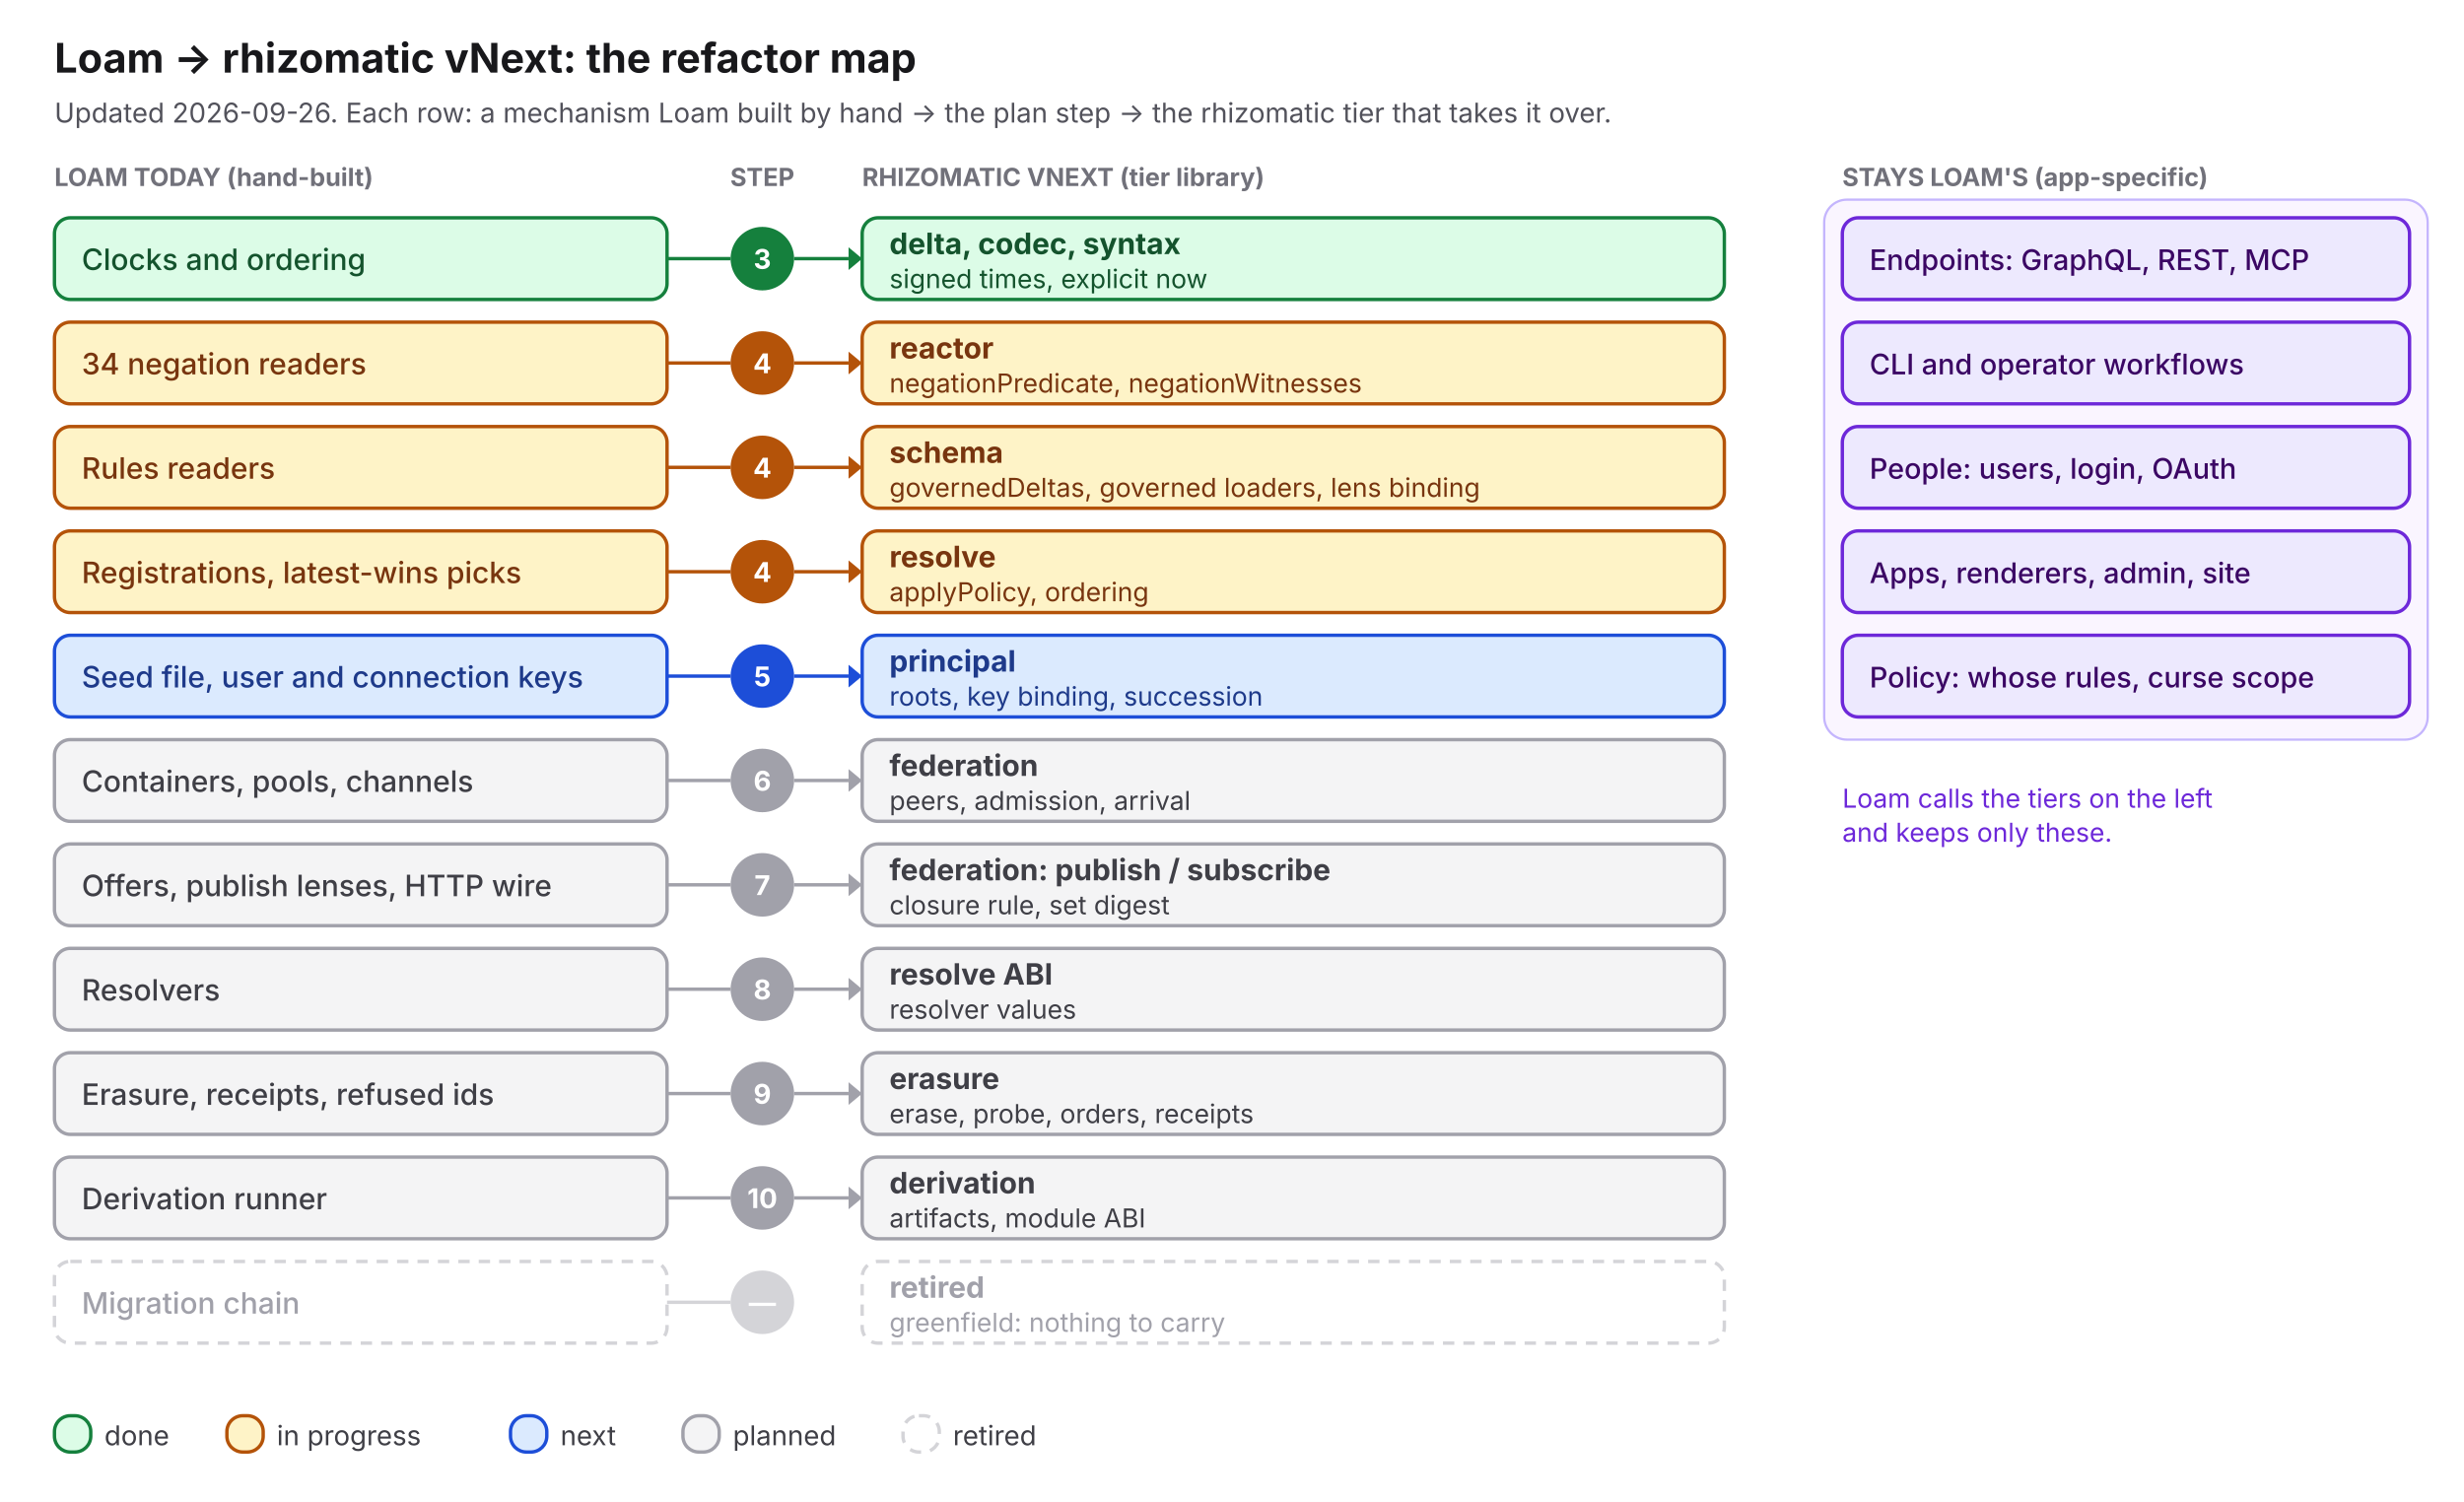
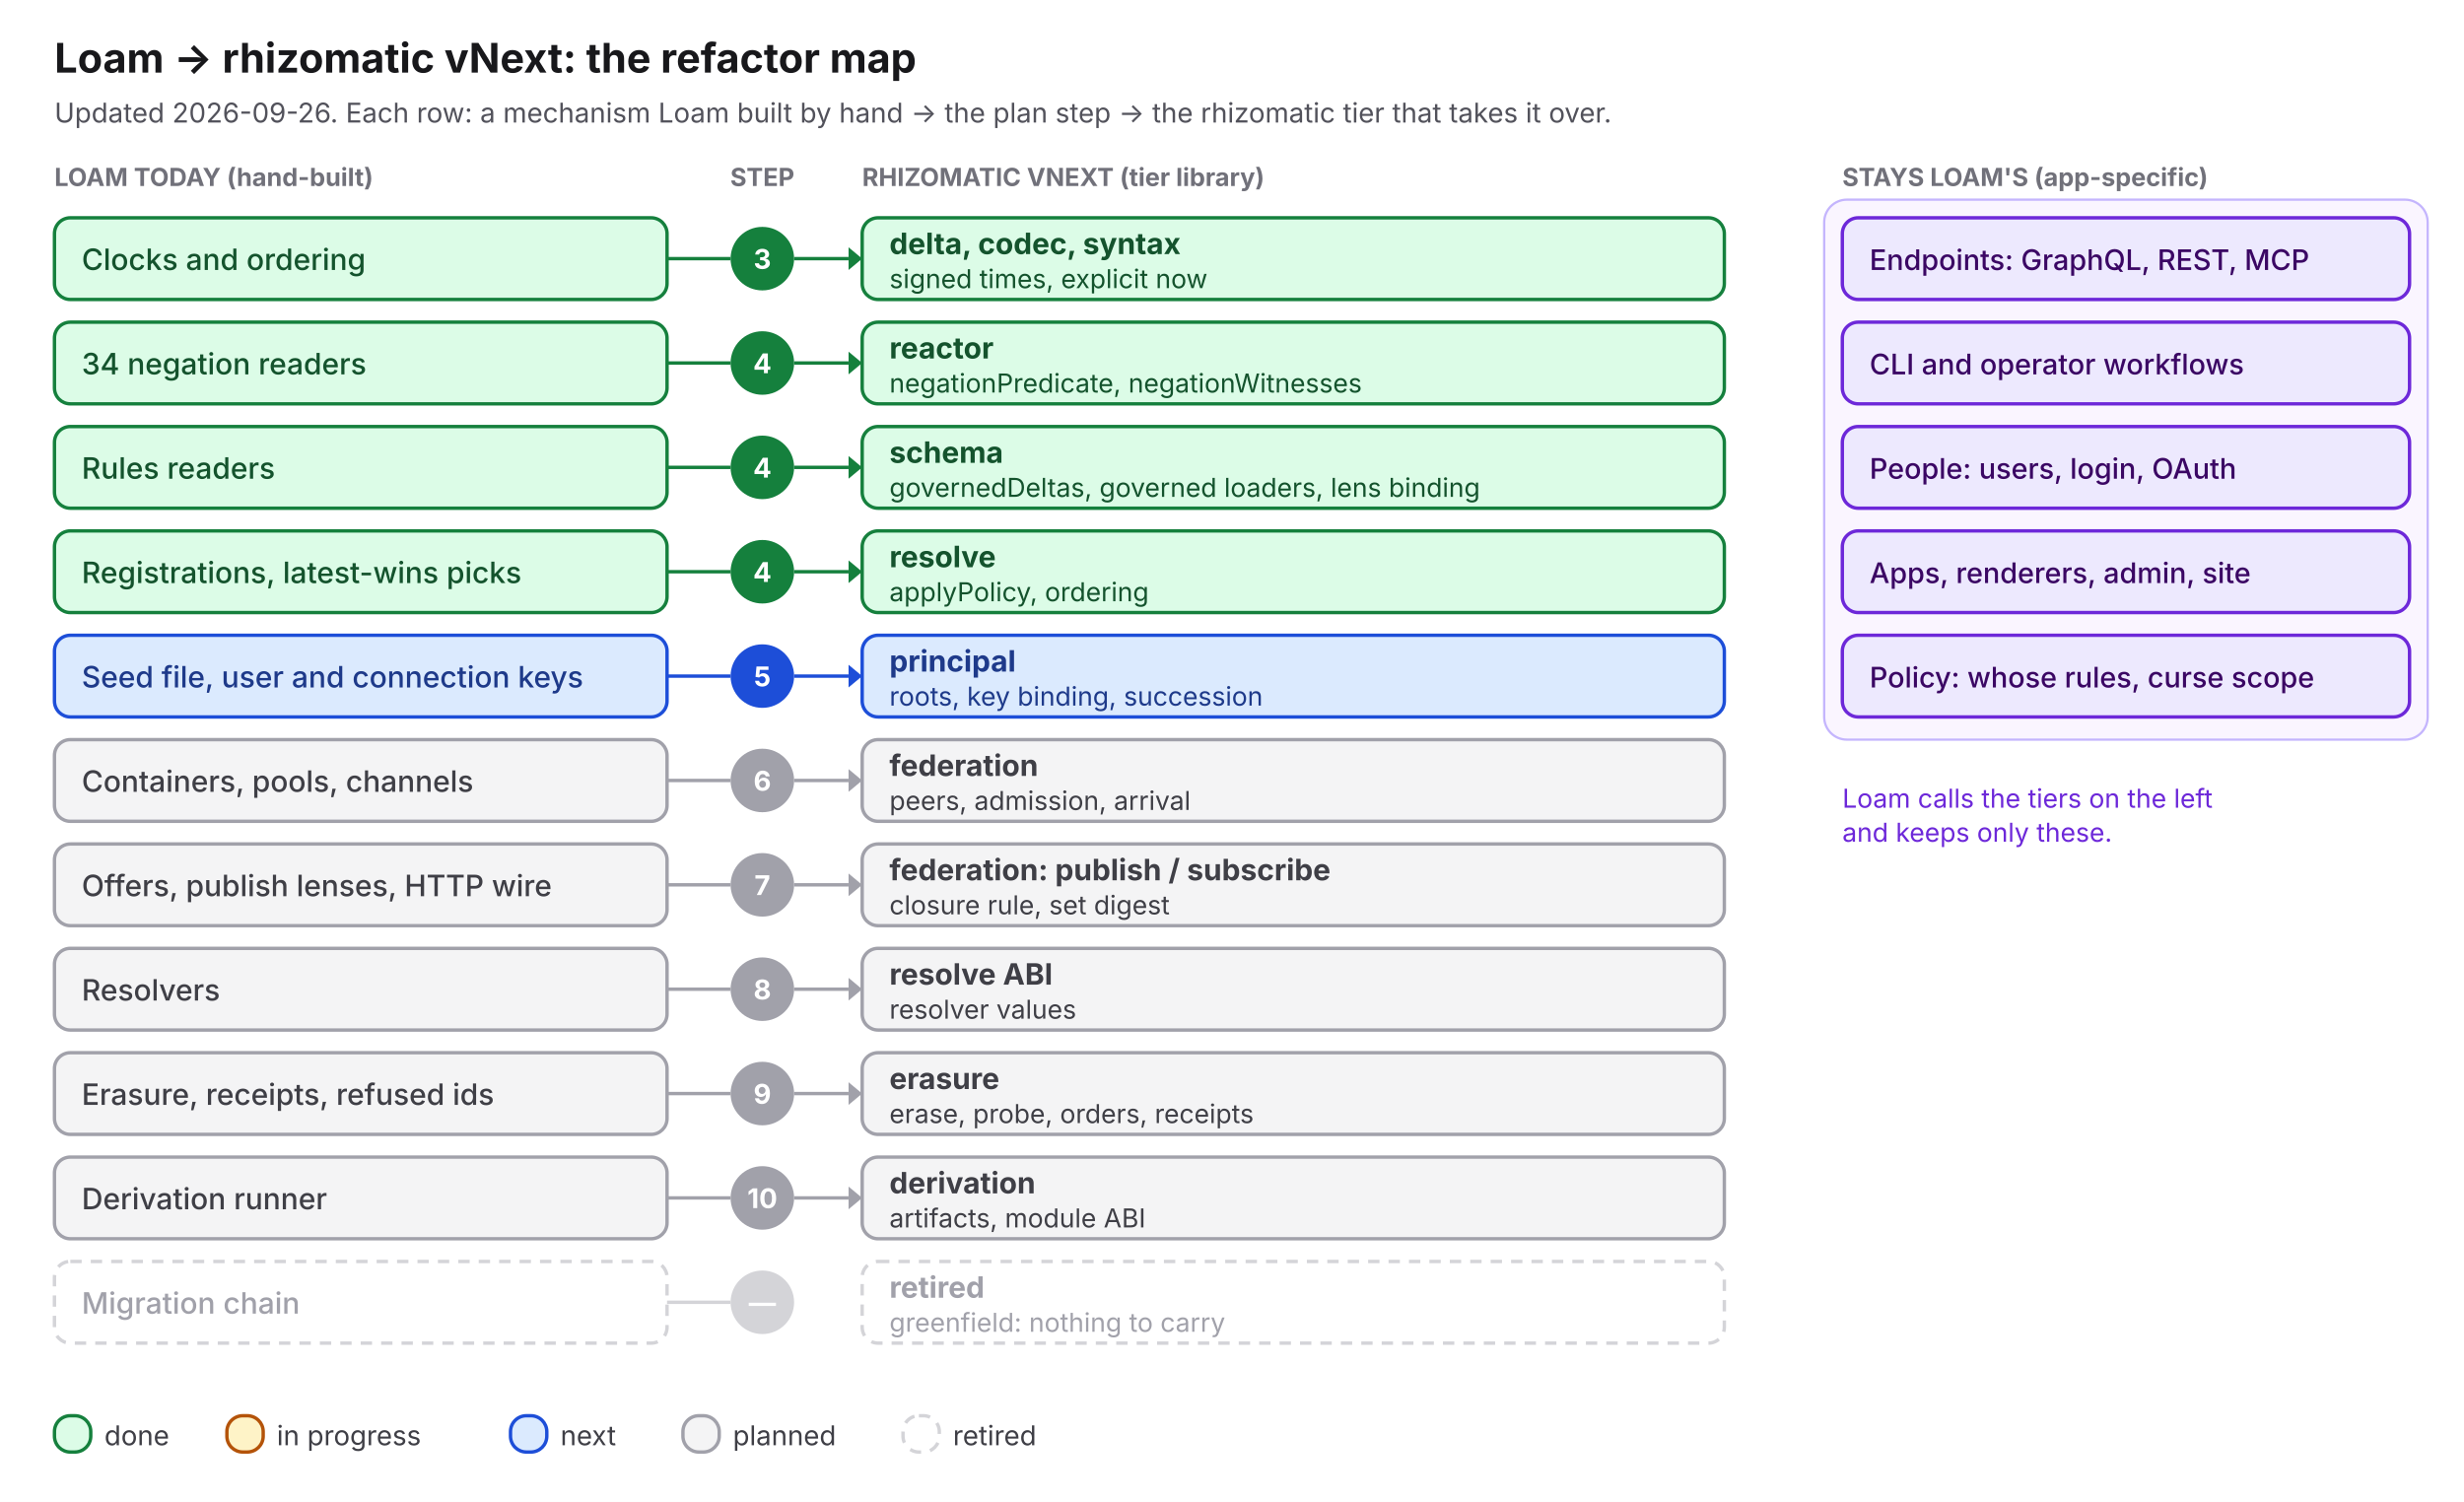
<svg xmlns="http://www.w3.org/2000/svg" width="1086" height="662" viewBox="0 0 1086 662">
  <rect width="1086" height="662" fill="#ffffff" />
  <text x="24" y="32" font-family="ui-sans-serif, system-ui, -apple-system, Segoe UI, sans-serif" font-size="18" font-weight="700" fill="#18181b" text-anchor="start">Loam → rhizomatic vNext: the refactor map</text>
  <text x="24" y="54" font-family="ui-sans-serif, system-ui, -apple-system, Segoe UI, sans-serif" font-size="12" font-weight="400" fill="#52525b" text-anchor="start">Updated 2026-09-26. Each row: a mechanism Loam built by hand → the plan step → the rhizomatic tier that takes it over.</text>
  <text x="24" y="82" font-family="ui-sans-serif, system-ui, -apple-system, Segoe UI, sans-serif" font-size="11" font-weight="700" fill="#71717a" text-anchor="start">LOAM TODAY (hand-built)</text>
  <text x="336" y="82" font-family="ui-sans-serif, system-ui, -apple-system, Segoe UI, sans-serif" font-size="11" font-weight="700" fill="#71717a" text-anchor="middle">STEP</text>
  <text x="380" y="82" font-family="ui-sans-serif, system-ui, -apple-system, Segoe UI, sans-serif" font-size="11" font-weight="700" fill="#71717a" text-anchor="start">RHIZOMATIC VNEXT (tier library)</text>
  <text x="812" y="82" font-family="ui-sans-serif, system-ui, -apple-system, Segoe UI, sans-serif" font-size="11" font-weight="700" fill="#71717a" text-anchor="start">STAYS LOAM'S (app-specific)</text>
  <rect x="24" y="96" width="270" height="36" rx="7" fill="#dcfce7" stroke="#15803d" stroke-width="1.5" />
  <text x="36" y="119" font-family="ui-sans-serif, system-ui, -apple-system, Segoe UI, sans-serif" font-size="13" font-weight="500" fill="#14532d" text-anchor="start">Clocks and ordering</text>
  <circle cx="336" cy="114" r="14" fill="#15803d" />
  <text x="336" y="118.5" font-family="ui-sans-serif, system-ui, -apple-system, Segoe UI, sans-serif" font-size="12" font-weight="700" fill="#ffffff" text-anchor="middle">3</text>
  <line x1="294" y1="114" x2="322" y2="114" stroke="#15803d" stroke-width="1.5" />
  <line x1="350" y1="114" x2="374" y2="114" stroke="#15803d" stroke-width="1.5" />
  <path d="M 374 109 L 380 114 L 374 119 Z" fill="#15803d" />
  <rect x="380" y="96" width="380" height="36" rx="7" fill="#dcfce7" stroke="#15803d" stroke-width="1.5" />
  <text x="392" y="112" font-family="ui-sans-serif, system-ui, -apple-system, Segoe UI, sans-serif" font-size="13" font-weight="700" fill="#14532d" text-anchor="start">delta, codec, syntax</text>
  <text x="392" y="127" font-family="ui-sans-serif, system-ui, -apple-system, Segoe UI, sans-serif" font-size="11.5" font-weight="400" fill="#14532d" text-anchor="start">signed times, explicit now</text>
-   <rect x="24" y="142" width="270" height="36" rx="7" fill="#fef3c7" stroke="#b45309" stroke-width="1.5" />
-   <text x="36" y="165" font-family="ui-sans-serif, system-ui, -apple-system, Segoe UI, sans-serif" font-size="13" font-weight="500" fill="#78350f" text-anchor="start">34 negation readers</text>
-   <circle cx="336" cy="160" r="14" fill="#b45309" />
+   <rect x="24" y="142" width="270" height="36" rx="7" fill="#dcfce7" stroke="#15803d" stroke-width="1.5" />
+   <text x="36" y="165" font-family="ui-sans-serif, system-ui, -apple-system, Segoe UI, sans-serif" font-size="13" font-weight="500" fill="#14532d" text-anchor="start">34 negation readers</text>
+   <circle cx="336" cy="160" r="14" fill="#15803d" />
  <text x="336" y="164.5" font-family="ui-sans-serif, system-ui, -apple-system, Segoe UI, sans-serif" font-size="12" font-weight="700" fill="#ffffff" text-anchor="middle">4</text>
-   <line x1="294" y1="160" x2="322" y2="160" stroke="#b45309" stroke-width="1.5" />
-   <line x1="350" y1="160" x2="374" y2="160" stroke="#b45309" stroke-width="1.5" />
-   <path d="M 374 155 L 380 160 L 374 165 Z" fill="#b45309" />
-   <rect x="380" y="142" width="380" height="36" rx="7" fill="#fef3c7" stroke="#b45309" stroke-width="1.5" />
-   <text x="392" y="158" font-family="ui-sans-serif, system-ui, -apple-system, Segoe UI, sans-serif" font-size="13" font-weight="700" fill="#78350f" text-anchor="start">reactor</text>
-   <text x="392" y="173" font-family="ui-sans-serif, system-ui, -apple-system, Segoe UI, sans-serif" font-size="11.5" font-weight="400" fill="#78350f" text-anchor="start">negationPredicate, negationWitnesses</text>
-   <rect x="24" y="188" width="270" height="36" rx="7" fill="#fef3c7" stroke="#b45309" stroke-width="1.5" />
-   <text x="36" y="211" font-family="ui-sans-serif, system-ui, -apple-system, Segoe UI, sans-serif" font-size="13" font-weight="500" fill="#78350f" text-anchor="start">Rules readers</text>
-   <circle cx="336" cy="206" r="14" fill="#b45309" />
+   <line x1="294" y1="160" x2="322" y2="160" stroke="#15803d" stroke-width="1.5" />
+   <line x1="350" y1="160" x2="374" y2="160" stroke="#15803d" stroke-width="1.5" />
+   <path d="M 374 155 L 380 160 L 374 165 Z" fill="#15803d" />
+   <rect x="380" y="142" width="380" height="36" rx="7" fill="#dcfce7" stroke="#15803d" stroke-width="1.5" />
+   <text x="392" y="158" font-family="ui-sans-serif, system-ui, -apple-system, Segoe UI, sans-serif" font-size="13" font-weight="700" fill="#14532d" text-anchor="start">reactor</text>
+   <text x="392" y="173" font-family="ui-sans-serif, system-ui, -apple-system, Segoe UI, sans-serif" font-size="11.5" font-weight="400" fill="#14532d" text-anchor="start">negationPredicate, negationWitnesses</text>
+   <rect x="24" y="188" width="270" height="36" rx="7" fill="#dcfce7" stroke="#15803d" stroke-width="1.5" />
+   <text x="36" y="211" font-family="ui-sans-serif, system-ui, -apple-system, Segoe UI, sans-serif" font-size="13" font-weight="500" fill="#14532d" text-anchor="start">Rules readers</text>
+   <circle cx="336" cy="206" r="14" fill="#15803d" />
  <text x="336" y="210.5" font-family="ui-sans-serif, system-ui, -apple-system, Segoe UI, sans-serif" font-size="12" font-weight="700" fill="#ffffff" text-anchor="middle">4</text>
-   <line x1="294" y1="206" x2="322" y2="206" stroke="#b45309" stroke-width="1.5" />
-   <line x1="350" y1="206" x2="374" y2="206" stroke="#b45309" stroke-width="1.5" />
-   <path d="M 374 201 L 380 206 L 374 211 Z" fill="#b45309" />
-   <rect x="380" y="188" width="380" height="36" rx="7" fill="#fef3c7" stroke="#b45309" stroke-width="1.5" />
-   <text x="392" y="204" font-family="ui-sans-serif, system-ui, -apple-system, Segoe UI, sans-serif" font-size="13" font-weight="700" fill="#78350f" text-anchor="start">schema</text>
-   <text x="392" y="219" font-family="ui-sans-serif, system-ui, -apple-system, Segoe UI, sans-serif" font-size="11.5" font-weight="400" fill="#78350f" text-anchor="start">governedDeltas, governed loaders, lens binding</text>
-   <rect x="24" y="234" width="270" height="36" rx="7" fill="#fef3c7" stroke="#b45309" stroke-width="1.5" />
-   <text x="36" y="257" font-family="ui-sans-serif, system-ui, -apple-system, Segoe UI, sans-serif" font-size="13" font-weight="500" fill="#78350f" text-anchor="start">Registrations, latest-wins picks</text>
-   <circle cx="336" cy="252" r="14" fill="#b45309" />
+   <line x1="294" y1="206" x2="322" y2="206" stroke="#15803d" stroke-width="1.5" />
+   <line x1="350" y1="206" x2="374" y2="206" stroke="#15803d" stroke-width="1.5" />
+   <path d="M 374 201 L 380 206 L 374 211 Z" fill="#15803d" />
+   <rect x="380" y="188" width="380" height="36" rx="7" fill="#dcfce7" stroke="#15803d" stroke-width="1.5" />
+   <text x="392" y="204" font-family="ui-sans-serif, system-ui, -apple-system, Segoe UI, sans-serif" font-size="13" font-weight="700" fill="#14532d" text-anchor="start">schema</text>
+   <text x="392" y="219" font-family="ui-sans-serif, system-ui, -apple-system, Segoe UI, sans-serif" font-size="11.5" font-weight="400" fill="#14532d" text-anchor="start">governedDeltas, governed loaders, lens binding</text>
+   <rect x="24" y="234" width="270" height="36" rx="7" fill="#dcfce7" stroke="#15803d" stroke-width="1.5" />
+   <text x="36" y="257" font-family="ui-sans-serif, system-ui, -apple-system, Segoe UI, sans-serif" font-size="13" font-weight="500" fill="#14532d" text-anchor="start">Registrations, latest-wins picks</text>
+   <circle cx="336" cy="252" r="14" fill="#15803d" />
  <text x="336" y="256.5" font-family="ui-sans-serif, system-ui, -apple-system, Segoe UI, sans-serif" font-size="12" font-weight="700" fill="#ffffff" text-anchor="middle">4</text>
-   <line x1="294" y1="252" x2="322" y2="252" stroke="#b45309" stroke-width="1.5" />
-   <line x1="350" y1="252" x2="374" y2="252" stroke="#b45309" stroke-width="1.5" />
-   <path d="M 374 247 L 380 252 L 374 257 Z" fill="#b45309" />
-   <rect x="380" y="234" width="380" height="36" rx="7" fill="#fef3c7" stroke="#b45309" stroke-width="1.5" />
-   <text x="392" y="250" font-family="ui-sans-serif, system-ui, -apple-system, Segoe UI, sans-serif" font-size="13" font-weight="700" fill="#78350f" text-anchor="start">resolve</text>
-   <text x="392" y="265" font-family="ui-sans-serif, system-ui, -apple-system, Segoe UI, sans-serif" font-size="11.5" font-weight="400" fill="#78350f" text-anchor="start">applyPolicy, ordering</text>
+   <line x1="294" y1="252" x2="322" y2="252" stroke="#15803d" stroke-width="1.5" />
+   <line x1="350" y1="252" x2="374" y2="252" stroke="#15803d" stroke-width="1.5" />
+   <path d="M 374 247 L 380 252 L 374 257 Z" fill="#15803d" />
+   <rect x="380" y="234" width="380" height="36" rx="7" fill="#dcfce7" stroke="#15803d" stroke-width="1.5" />
+   <text x="392" y="250" font-family="ui-sans-serif, system-ui, -apple-system, Segoe UI, sans-serif" font-size="13" font-weight="700" fill="#14532d" text-anchor="start">resolve</text>
+   <text x="392" y="265" font-family="ui-sans-serif, system-ui, -apple-system, Segoe UI, sans-serif" font-size="11.5" font-weight="400" fill="#14532d" text-anchor="start">applyPolicy, ordering</text>
  <rect x="24" y="280" width="270" height="36" rx="7" fill="#dbeafe" stroke="#1d4ed8" stroke-width="1.5" />
  <text x="36" y="303" font-family="ui-sans-serif, system-ui, -apple-system, Segoe UI, sans-serif" font-size="13" font-weight="500" fill="#1e3a8a" text-anchor="start">Seed file, user and connection keys</text>
  <circle cx="336" cy="298" r="14" fill="#1d4ed8" />
  <text x="336" y="302.5" font-family="ui-sans-serif, system-ui, -apple-system, Segoe UI, sans-serif" font-size="12" font-weight="700" fill="#ffffff" text-anchor="middle">5</text>
  <line x1="294" y1="298" x2="322" y2="298" stroke="#1d4ed8" stroke-width="1.5" />
  <line x1="350" y1="298" x2="374" y2="298" stroke="#1d4ed8" stroke-width="1.5" />
  <path d="M 374 293 L 380 298 L 374 303 Z" fill="#1d4ed8" />
  <rect x="380" y="280" width="380" height="36" rx="7" fill="#dbeafe" stroke="#1d4ed8" stroke-width="1.5" />
  <text x="392" y="296" font-family="ui-sans-serif, system-ui, -apple-system, Segoe UI, sans-serif" font-size="13" font-weight="700" fill="#1e3a8a" text-anchor="start">principal</text>
  <text x="392" y="311" font-family="ui-sans-serif, system-ui, -apple-system, Segoe UI, sans-serif" font-size="11.5" font-weight="400" fill="#1e3a8a" text-anchor="start">roots, key binding, succession</text>
  <rect x="24" y="326" width="270" height="36" rx="7" fill="#f4f4f5" stroke="#a1a1aa" stroke-width="1.5" />
  <text x="36" y="349" font-family="ui-sans-serif, system-ui, -apple-system, Segoe UI, sans-serif" font-size="13" font-weight="500" fill="#3f3f46" text-anchor="start">Containers, pools, channels</text>
  <circle cx="336" cy="344" r="14" fill="#a1a1aa" />
  <text x="336" y="348.5" font-family="ui-sans-serif, system-ui, -apple-system, Segoe UI, sans-serif" font-size="12" font-weight="700" fill="#ffffff" text-anchor="middle">6</text>
  <line x1="294" y1="344" x2="322" y2="344" stroke="#a1a1aa" stroke-width="1.5" />
  <line x1="350" y1="344" x2="374" y2="344" stroke="#a1a1aa" stroke-width="1.5" />
  <path d="M 374 339 L 380 344 L 374 349 Z" fill="#a1a1aa" />
  <rect x="380" y="326" width="380" height="36" rx="7" fill="#f4f4f5" stroke="#a1a1aa" stroke-width="1.5" />
  <text x="392" y="342" font-family="ui-sans-serif, system-ui, -apple-system, Segoe UI, sans-serif" font-size="13" font-weight="700" fill="#3f3f46" text-anchor="start">federation</text>
  <text x="392" y="357" font-family="ui-sans-serif, system-ui, -apple-system, Segoe UI, sans-serif" font-size="11.5" font-weight="400" fill="#3f3f46" text-anchor="start">peers, admission, arrival</text>
  <rect x="24" y="372" width="270" height="36" rx="7" fill="#f4f4f5" stroke="#a1a1aa" stroke-width="1.5" />
  <text x="36" y="395" font-family="ui-sans-serif, system-ui, -apple-system, Segoe UI, sans-serif" font-size="13" font-weight="500" fill="#3f3f46" text-anchor="start">Offers, publish lenses, HTTP wire</text>
  <circle cx="336" cy="390" r="14" fill="#a1a1aa" />
  <text x="336" y="394.5" font-family="ui-sans-serif, system-ui, -apple-system, Segoe UI, sans-serif" font-size="12" font-weight="700" fill="#ffffff" text-anchor="middle">7</text>
  <line x1="294" y1="390" x2="322" y2="390" stroke="#a1a1aa" stroke-width="1.5" />
  <line x1="350" y1="390" x2="374" y2="390" stroke="#a1a1aa" stroke-width="1.5" />
  <path d="M 374 385 L 380 390 L 374 395 Z" fill="#a1a1aa" />
  <rect x="380" y="372" width="380" height="36" rx="7" fill="#f4f4f5" stroke="#a1a1aa" stroke-width="1.5" />
  <text x="392" y="388" font-family="ui-sans-serif, system-ui, -apple-system, Segoe UI, sans-serif" font-size="13" font-weight="700" fill="#3f3f46" text-anchor="start">federation: publish / subscribe</text>
  <text x="392" y="403" font-family="ui-sans-serif, system-ui, -apple-system, Segoe UI, sans-serif" font-size="11.5" font-weight="400" fill="#3f3f46" text-anchor="start">closure rule, set digest</text>
  <rect x="24" y="418" width="270" height="36" rx="7" fill="#f4f4f5" stroke="#a1a1aa" stroke-width="1.5" />
  <text x="36" y="441" font-family="ui-sans-serif, system-ui, -apple-system, Segoe UI, sans-serif" font-size="13" font-weight="500" fill="#3f3f46" text-anchor="start">Resolvers</text>
  <circle cx="336" cy="436" r="14" fill="#a1a1aa" />
  <text x="336" y="440.5" font-family="ui-sans-serif, system-ui, -apple-system, Segoe UI, sans-serif" font-size="12" font-weight="700" fill="#ffffff" text-anchor="middle">8</text>
  <line x1="294" y1="436" x2="322" y2="436" stroke="#a1a1aa" stroke-width="1.5" />
  <line x1="350" y1="436" x2="374" y2="436" stroke="#a1a1aa" stroke-width="1.5" />
  <path d="M 374 431 L 380 436 L 374 441 Z" fill="#a1a1aa" />
  <rect x="380" y="418" width="380" height="36" rx="7" fill="#f4f4f5" stroke="#a1a1aa" stroke-width="1.5" />
  <text x="392" y="434" font-family="ui-sans-serif, system-ui, -apple-system, Segoe UI, sans-serif" font-size="13" font-weight="700" fill="#3f3f46" text-anchor="start">resolve ABI</text>
  <text x="392" y="449" font-family="ui-sans-serif, system-ui, -apple-system, Segoe UI, sans-serif" font-size="11.5" font-weight="400" fill="#3f3f46" text-anchor="start">resolver values</text>
  <rect x="24" y="464" width="270" height="36" rx="7" fill="#f4f4f5" stroke="#a1a1aa" stroke-width="1.5" />
  <text x="36" y="487" font-family="ui-sans-serif, system-ui, -apple-system, Segoe UI, sans-serif" font-size="13" font-weight="500" fill="#3f3f46" text-anchor="start">Erasure, receipts, refused ids</text>
  <circle cx="336" cy="482" r="14" fill="#a1a1aa" />
  <text x="336" y="486.5" font-family="ui-sans-serif, system-ui, -apple-system, Segoe UI, sans-serif" font-size="12" font-weight="700" fill="#ffffff" text-anchor="middle">9</text>
  <line x1="294" y1="482" x2="322" y2="482" stroke="#a1a1aa" stroke-width="1.5" />
  <line x1="350" y1="482" x2="374" y2="482" stroke="#a1a1aa" stroke-width="1.5" />
  <path d="M 374 477 L 380 482 L 374 487 Z" fill="#a1a1aa" />
  <rect x="380" y="464" width="380" height="36" rx="7" fill="#f4f4f5" stroke="#a1a1aa" stroke-width="1.5" />
  <text x="392" y="480" font-family="ui-sans-serif, system-ui, -apple-system, Segoe UI, sans-serif" font-size="13" font-weight="700" fill="#3f3f46" text-anchor="start">erasure</text>
  <text x="392" y="495" font-family="ui-sans-serif, system-ui, -apple-system, Segoe UI, sans-serif" font-size="11.5" font-weight="400" fill="#3f3f46" text-anchor="start">erase, probe, orders, receipts</text>
  <rect x="24" y="510" width="270" height="36" rx="7" fill="#f4f4f5" stroke="#a1a1aa" stroke-width="1.5" />
  <text x="36" y="533" font-family="ui-sans-serif, system-ui, -apple-system, Segoe UI, sans-serif" font-size="13" font-weight="500" fill="#3f3f46" text-anchor="start">Derivation runner</text>
  <circle cx="336" cy="528" r="14" fill="#a1a1aa" />
  <text x="336" y="532.5" font-family="ui-sans-serif, system-ui, -apple-system, Segoe UI, sans-serif" font-size="12" font-weight="700" fill="#ffffff" text-anchor="middle">10</text>
  <line x1="294" y1="528" x2="322" y2="528" stroke="#a1a1aa" stroke-width="1.5" />
  <line x1="350" y1="528" x2="374" y2="528" stroke="#a1a1aa" stroke-width="1.5" />
  <path d="M 374 523 L 380 528 L 374 533 Z" fill="#a1a1aa" />
  <rect x="380" y="510" width="380" height="36" rx="7" fill="#f4f4f5" stroke="#a1a1aa" stroke-width="1.5" />
  <text x="392" y="526" font-family="ui-sans-serif, system-ui, -apple-system, Segoe UI, sans-serif" font-size="13" font-weight="700" fill="#3f3f46" text-anchor="start">derivation</text>
  <text x="392" y="541" font-family="ui-sans-serif, system-ui, -apple-system, Segoe UI, sans-serif" font-size="11.5" font-weight="400" fill="#3f3f46" text-anchor="start">artifacts, module ABI</text>
  <rect x="24" y="556" width="270" height="36" rx="7" fill="#ffffff" stroke="#d4d4d8" stroke-width="1.5" stroke-dasharray="5 4" />
  <text x="36" y="579" font-family="ui-sans-serif, system-ui, -apple-system, Segoe UI, sans-serif" font-size="13" font-weight="500" fill="#a1a1aa" text-anchor="start">Migration chain</text>
  <circle cx="336" cy="574" r="14" fill="#d4d4d8" />
  <text x="336" y="578.5" font-family="ui-sans-serif, system-ui, -apple-system, Segoe UI, sans-serif" font-size="12" font-weight="700" fill="#ffffff" text-anchor="middle">—</text>
  <line x1="294" y1="574" x2="322" y2="574" stroke="#d4d4d8" stroke-width="1.5" />
  <rect x="380" y="556" width="380" height="36" rx="7" fill="#ffffff" stroke="#d4d4d8" stroke-width="1.5" stroke-dasharray="5 4" />
  <text x="392" y="572" font-family="ui-sans-serif, system-ui, -apple-system, Segoe UI, sans-serif" font-size="13" font-weight="700" fill="#a1a1aa" text-anchor="start">retired</text>
  <text x="392" y="587" font-family="ui-sans-serif, system-ui, -apple-system, Segoe UI, sans-serif" font-size="11.5" font-weight="400" fill="#a1a1aa" text-anchor="start">greenfield: nothing to carry</text>
  <rect x="804" y="88" width="266" height="238" rx="10" fill="#faf5ff" stroke="#c4b5fd" />
  <rect x="812" y="96" width="250" height="36" rx="7" fill="#ede9fe" stroke="#6d28d9" stroke-width="1.5" />
  <text x="824" y="119" font-family="ui-sans-serif, system-ui, -apple-system, Segoe UI, sans-serif" font-size="12.5" font-weight="500" fill="#3b0764" text-anchor="start">Endpoints: GraphQL, REST, MCP</text>
  <rect x="812" y="142" width="250" height="36" rx="7" fill="#ede9fe" stroke="#6d28d9" stroke-width="1.5" />
  <text x="824" y="165" font-family="ui-sans-serif, system-ui, -apple-system, Segoe UI, sans-serif" font-size="12.5" font-weight="500" fill="#3b0764" text-anchor="start">CLI and operator workflows</text>
  <rect x="812" y="188" width="250" height="36" rx="7" fill="#ede9fe" stroke="#6d28d9" stroke-width="1.5" />
  <text x="824" y="211" font-family="ui-sans-serif, system-ui, -apple-system, Segoe UI, sans-serif" font-size="12.5" font-weight="500" fill="#3b0764" text-anchor="start">People: users, login, OAuth</text>
  <rect x="812" y="234" width="250" height="36" rx="7" fill="#ede9fe" stroke="#6d28d9" stroke-width="1.5" />
  <text x="824" y="257" font-family="ui-sans-serif, system-ui, -apple-system, Segoe UI, sans-serif" font-size="12.5" font-weight="500" fill="#3b0764" text-anchor="start">Apps, renderers, admin, site</text>
  <rect x="812" y="280" width="250" height="36" rx="7" fill="#ede9fe" stroke="#6d28d9" stroke-width="1.5" />
  <text x="824" y="303" font-family="ui-sans-serif, system-ui, -apple-system, Segoe UI, sans-serif" font-size="12.5" font-weight="500" fill="#3b0764" text-anchor="start">Policy: whose rules, curse scope</text>
  <text x="812" y="356" font-family="ui-sans-serif, system-ui, -apple-system, Segoe UI, sans-serif" font-size="11.5" font-weight="400" fill="#6d28d9" text-anchor="start">Loam calls the tiers on the left</text>
  <text x="812" y="371" font-family="ui-sans-serif, system-ui, -apple-system, Segoe UI, sans-serif" font-size="11.5" font-weight="400" fill="#6d28d9" text-anchor="start">and keeps only these.</text>
  <rect x="24" y="624" width="16" height="16" rx="7" fill="#dcfce7" stroke="#15803d" stroke-width="1.5" />
  <text x="46" y="637" font-family="ui-sans-serif, system-ui, -apple-system, Segoe UI, sans-serif" font-size="12" font-weight="400" fill="#3f3f46" text-anchor="start">done</text>
  <rect x="100" y="624" width="16" height="16" rx="7" fill="#fef3c7" stroke="#b45309" stroke-width="1.5" />
  <text x="122" y="637" font-family="ui-sans-serif, system-ui, -apple-system, Segoe UI, sans-serif" font-size="12" font-weight="400" fill="#3f3f46" text-anchor="start">in progress</text>
  <rect x="225" y="624" width="16" height="16" rx="7" fill="#dbeafe" stroke="#1d4ed8" stroke-width="1.5" />
  <text x="247" y="637" font-family="ui-sans-serif, system-ui, -apple-system, Segoe UI, sans-serif" font-size="12" font-weight="400" fill="#3f3f46" text-anchor="start">next</text>
  <rect x="301" y="624" width="16" height="16" rx="7" fill="#f4f4f5" stroke="#a1a1aa" stroke-width="1.5" />
  <text x="323" y="637" font-family="ui-sans-serif, system-ui, -apple-system, Segoe UI, sans-serif" font-size="12" font-weight="400" fill="#3f3f46" text-anchor="start">planned</text>
  <rect x="398" y="624" width="16" height="16" rx="7" fill="#ffffff" stroke="#d4d4d8" stroke-width="1.5" stroke-dasharray="5 4" />
  <text x="420" y="637" font-family="ui-sans-serif, system-ui, -apple-system, Segoe UI, sans-serif" font-size="12" font-weight="400" fill="#3f3f46" text-anchor="start">retired</text>
</svg>
